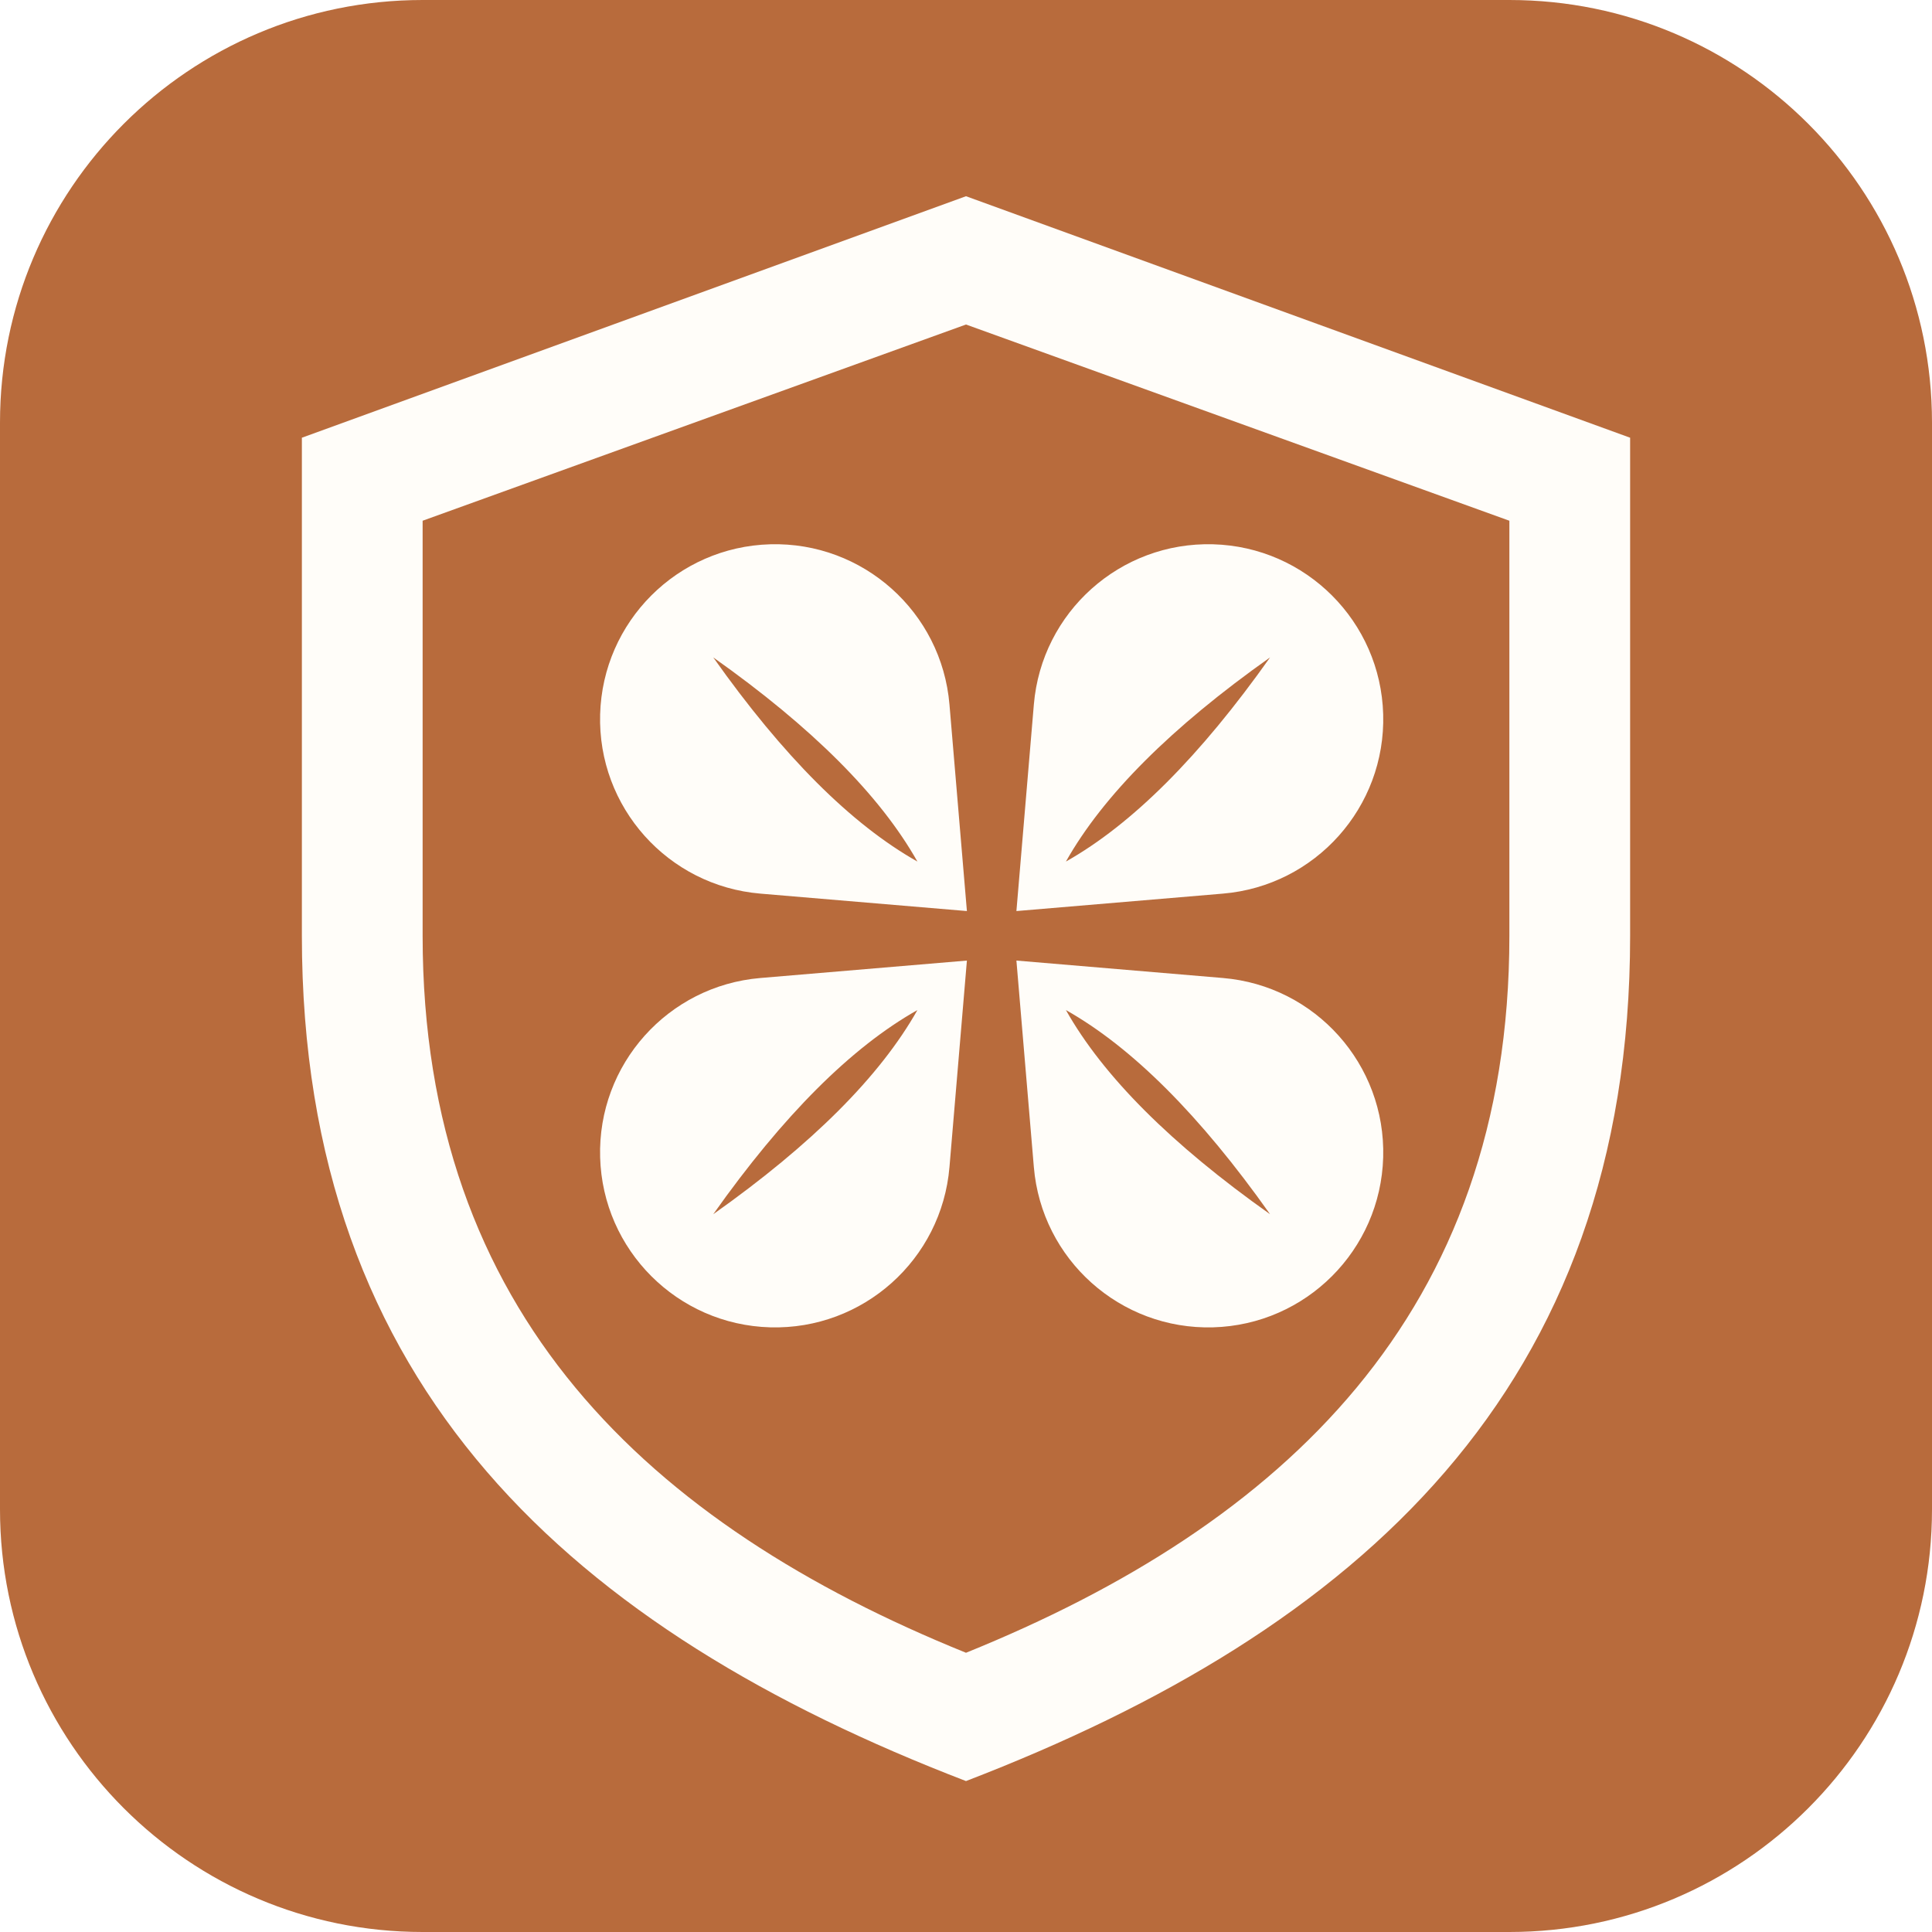
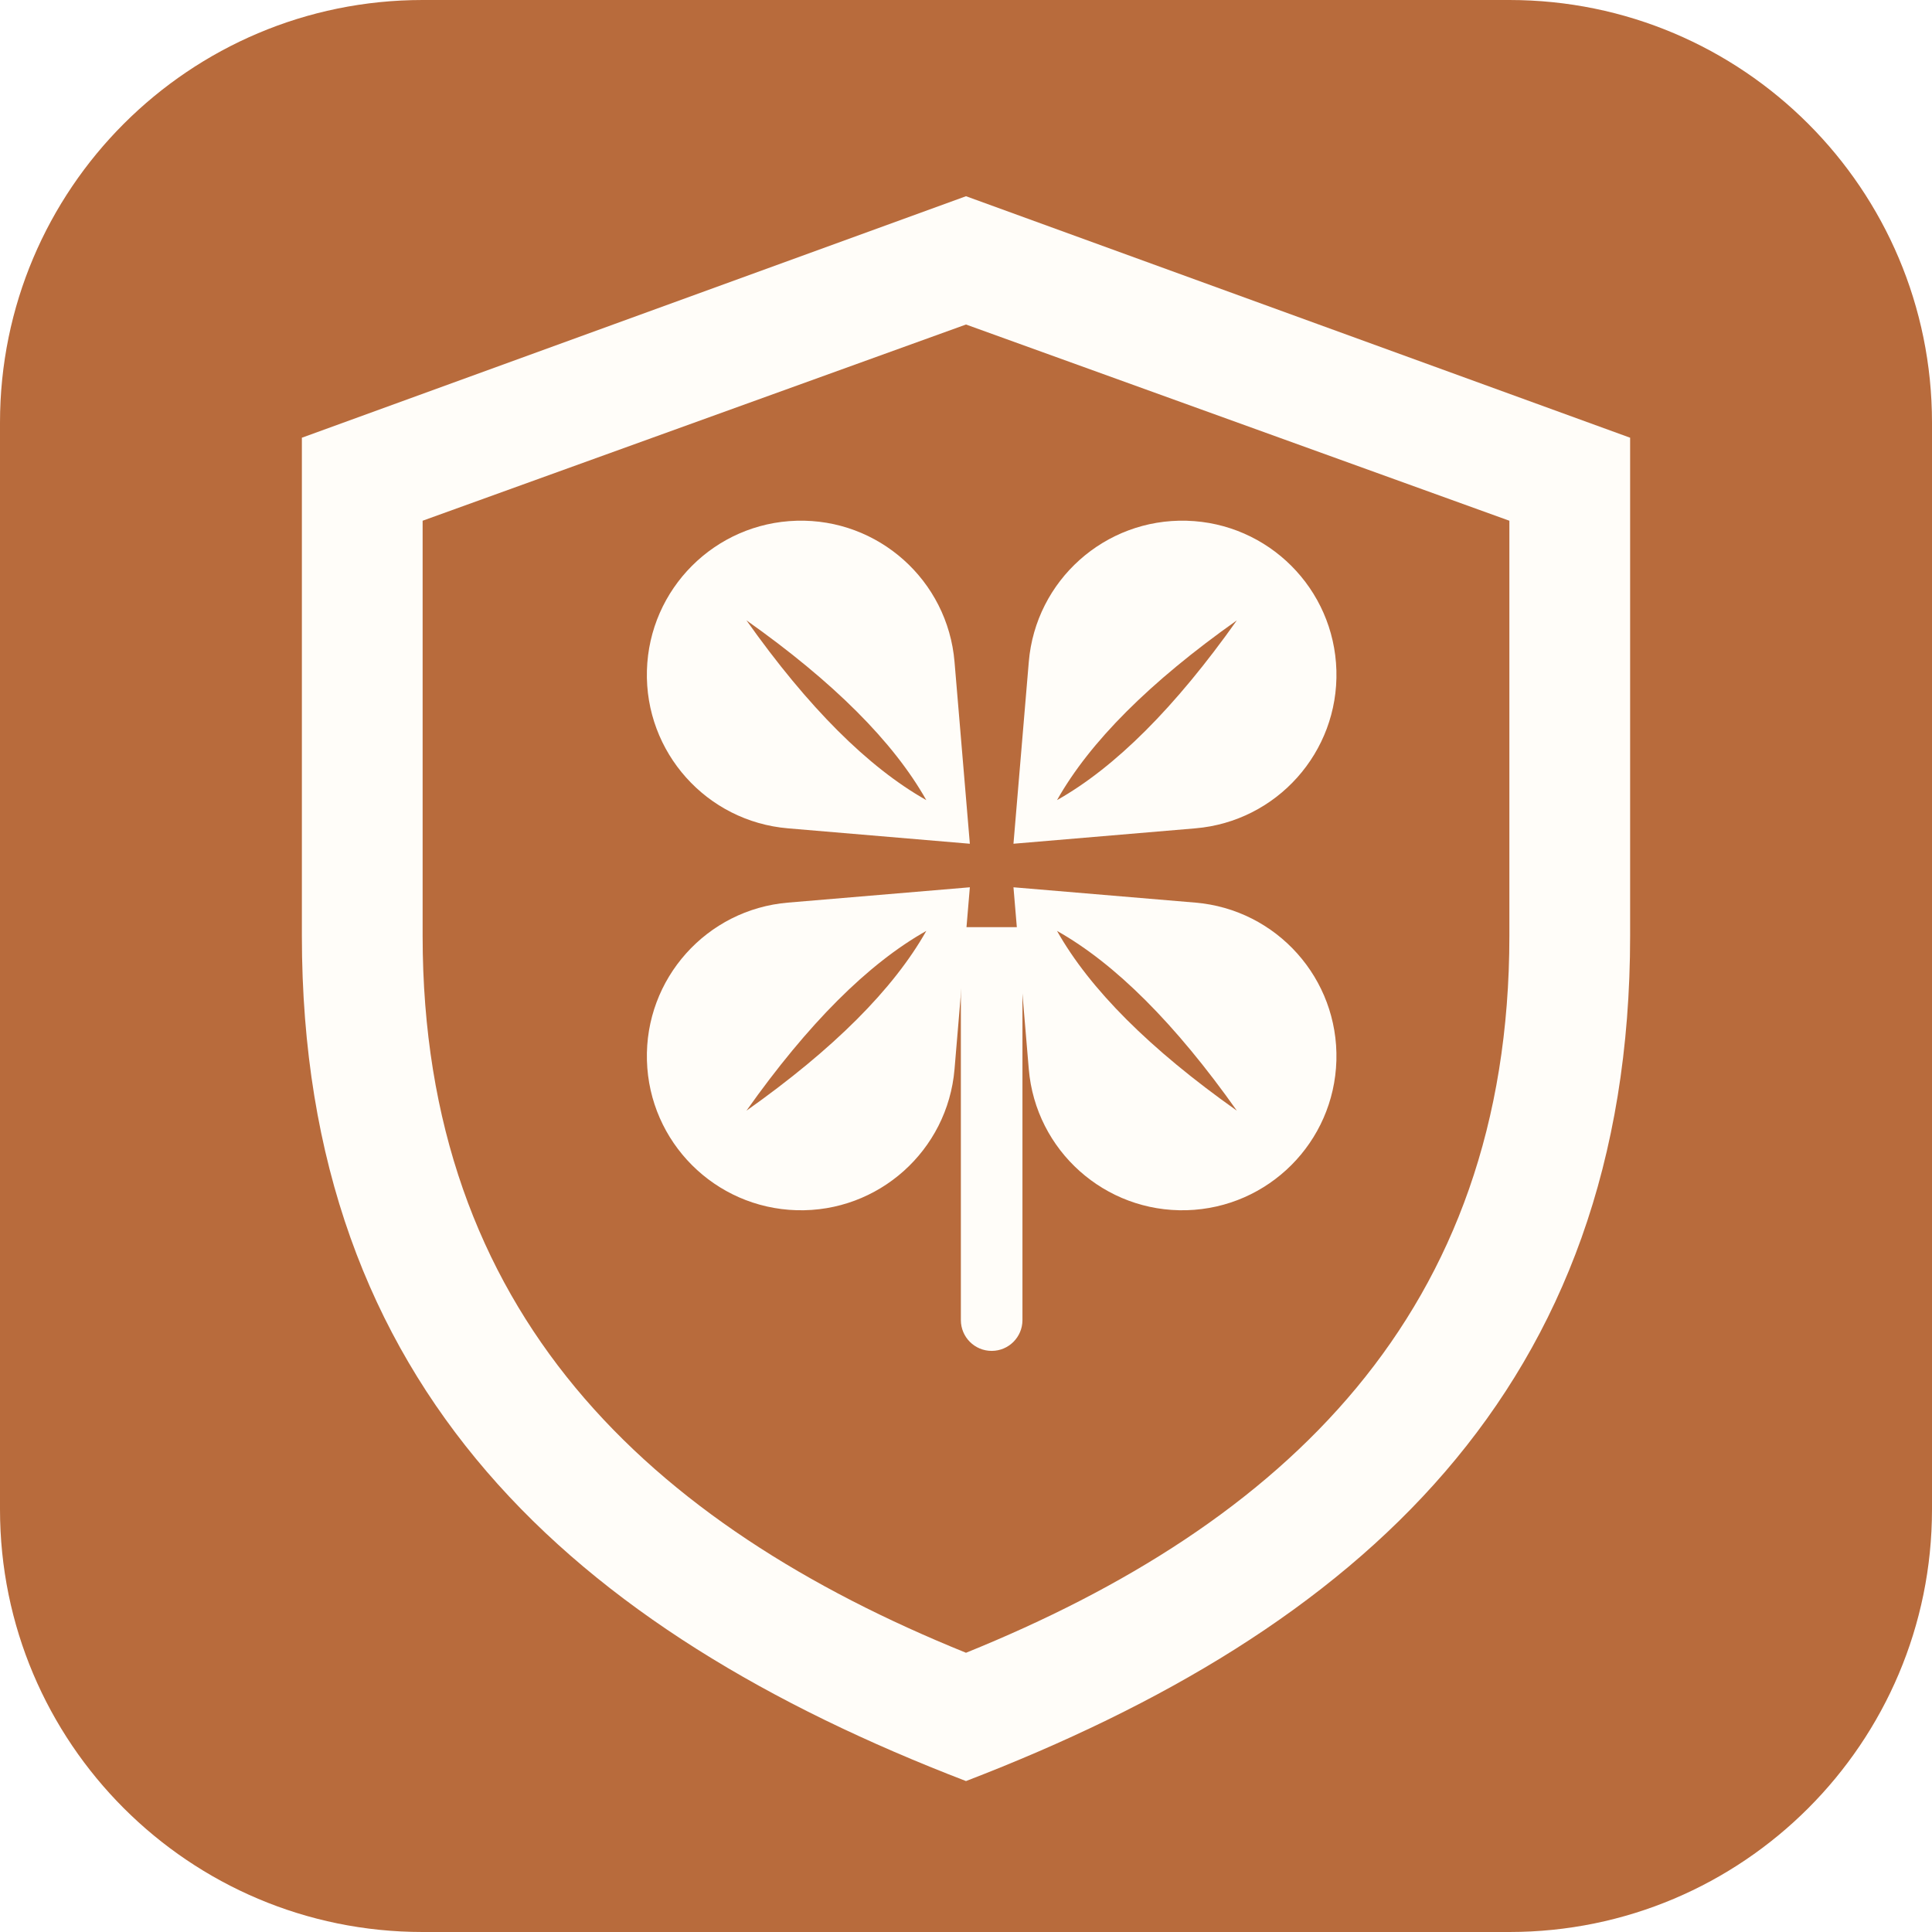
<svg xmlns="http://www.w3.org/2000/svg" viewBox="0 0 256 256">
  <rect width="256" height="256" rx="56" fill="#B86B3C" />
  <path fill="#FFFDF9" fill-rule="evenodd" d="M128 26 L216 58 V124 C216 184 180 216 128 236 C76 216 40 184 40 124 V58 Z M128 43 L200 69 V124 C200 174 170 202 128 219 C86 202 56 174 56 124 V69 Z" />
  <g fill="#FFFDF9">
-     <path fill-rule="evenodd" d="M134.68 120.72L136.99 93.36A23.19 23.19 0 1 1 162.04 118.41ZM141.24 114.16Q154.39 106.75 168.29 87.11Q148.65 101.01 141.24 114.16Z" />
-     <path fill-rule="evenodd" d="M134.68 127.28L162.04 129.59A23.19 23.19 0 1 1 136.99 154.64ZM141.24 133.84Q148.65 146.99 168.29 160.89Q154.39 141.25 141.24 133.84Z" />
-     <path fill-rule="evenodd" d="M128.12 127.28L125.81 154.64A23.19 23.19 0 1 1 100.76 129.59ZM121.56 133.84Q108.41 141.25 94.51 160.89Q114.15 146.99 121.56 133.84Z" />
-     <path fill-rule="evenodd" d="M128.12 120.72L100.76 118.41A23.19 23.19 0 1 1 125.81 93.36ZM121.56 114.16Q114.15 101.01 94.51 87.11Q108.41 106.75 121.56 114.16Z" />
+     <path fill-rule="evenodd" d="M134.29 111.8L136.32 87.7A20.42 20.42 0 1 1 158.38 109.76ZM140.06 106.02Q151.64 99.49 163.89 82.2Q146.59 94.44 140.06 106.02Z" />
+     <path fill-rule="evenodd" d="M134.29 117.57L158.38 119.6A20.42 20.42 0 1 1 136.32 141.67ZM140.06 123.35Q146.59 134.93 163.89 147.17Q151.64 129.87 140.06 123.35Z" />
+     <path fill-rule="evenodd" d="M128.51 117.57L126.48 141.67A20.42 20.42 0 1 1 104.42 119.6ZM122.74 123.35Q111.16 129.87 98.91 147.17Q116.21 134.93 122.74 123.35Z" />
+     <path fill-rule="evenodd" d="M128.51 111.8L104.42 109.76A20.42 20.42 0 1 1 126.48 87.7ZM122.74 106.02Q116.21 94.44 98.91 82.2Q111.16 99.49 122.74 106.02Z" />
+     <path fill-rule="evenodd" d="M127.32 122.85H135.48V174.92A4.08 4.08 0 0 1 127.32 174.92Z" />
  </g>
</svg>
